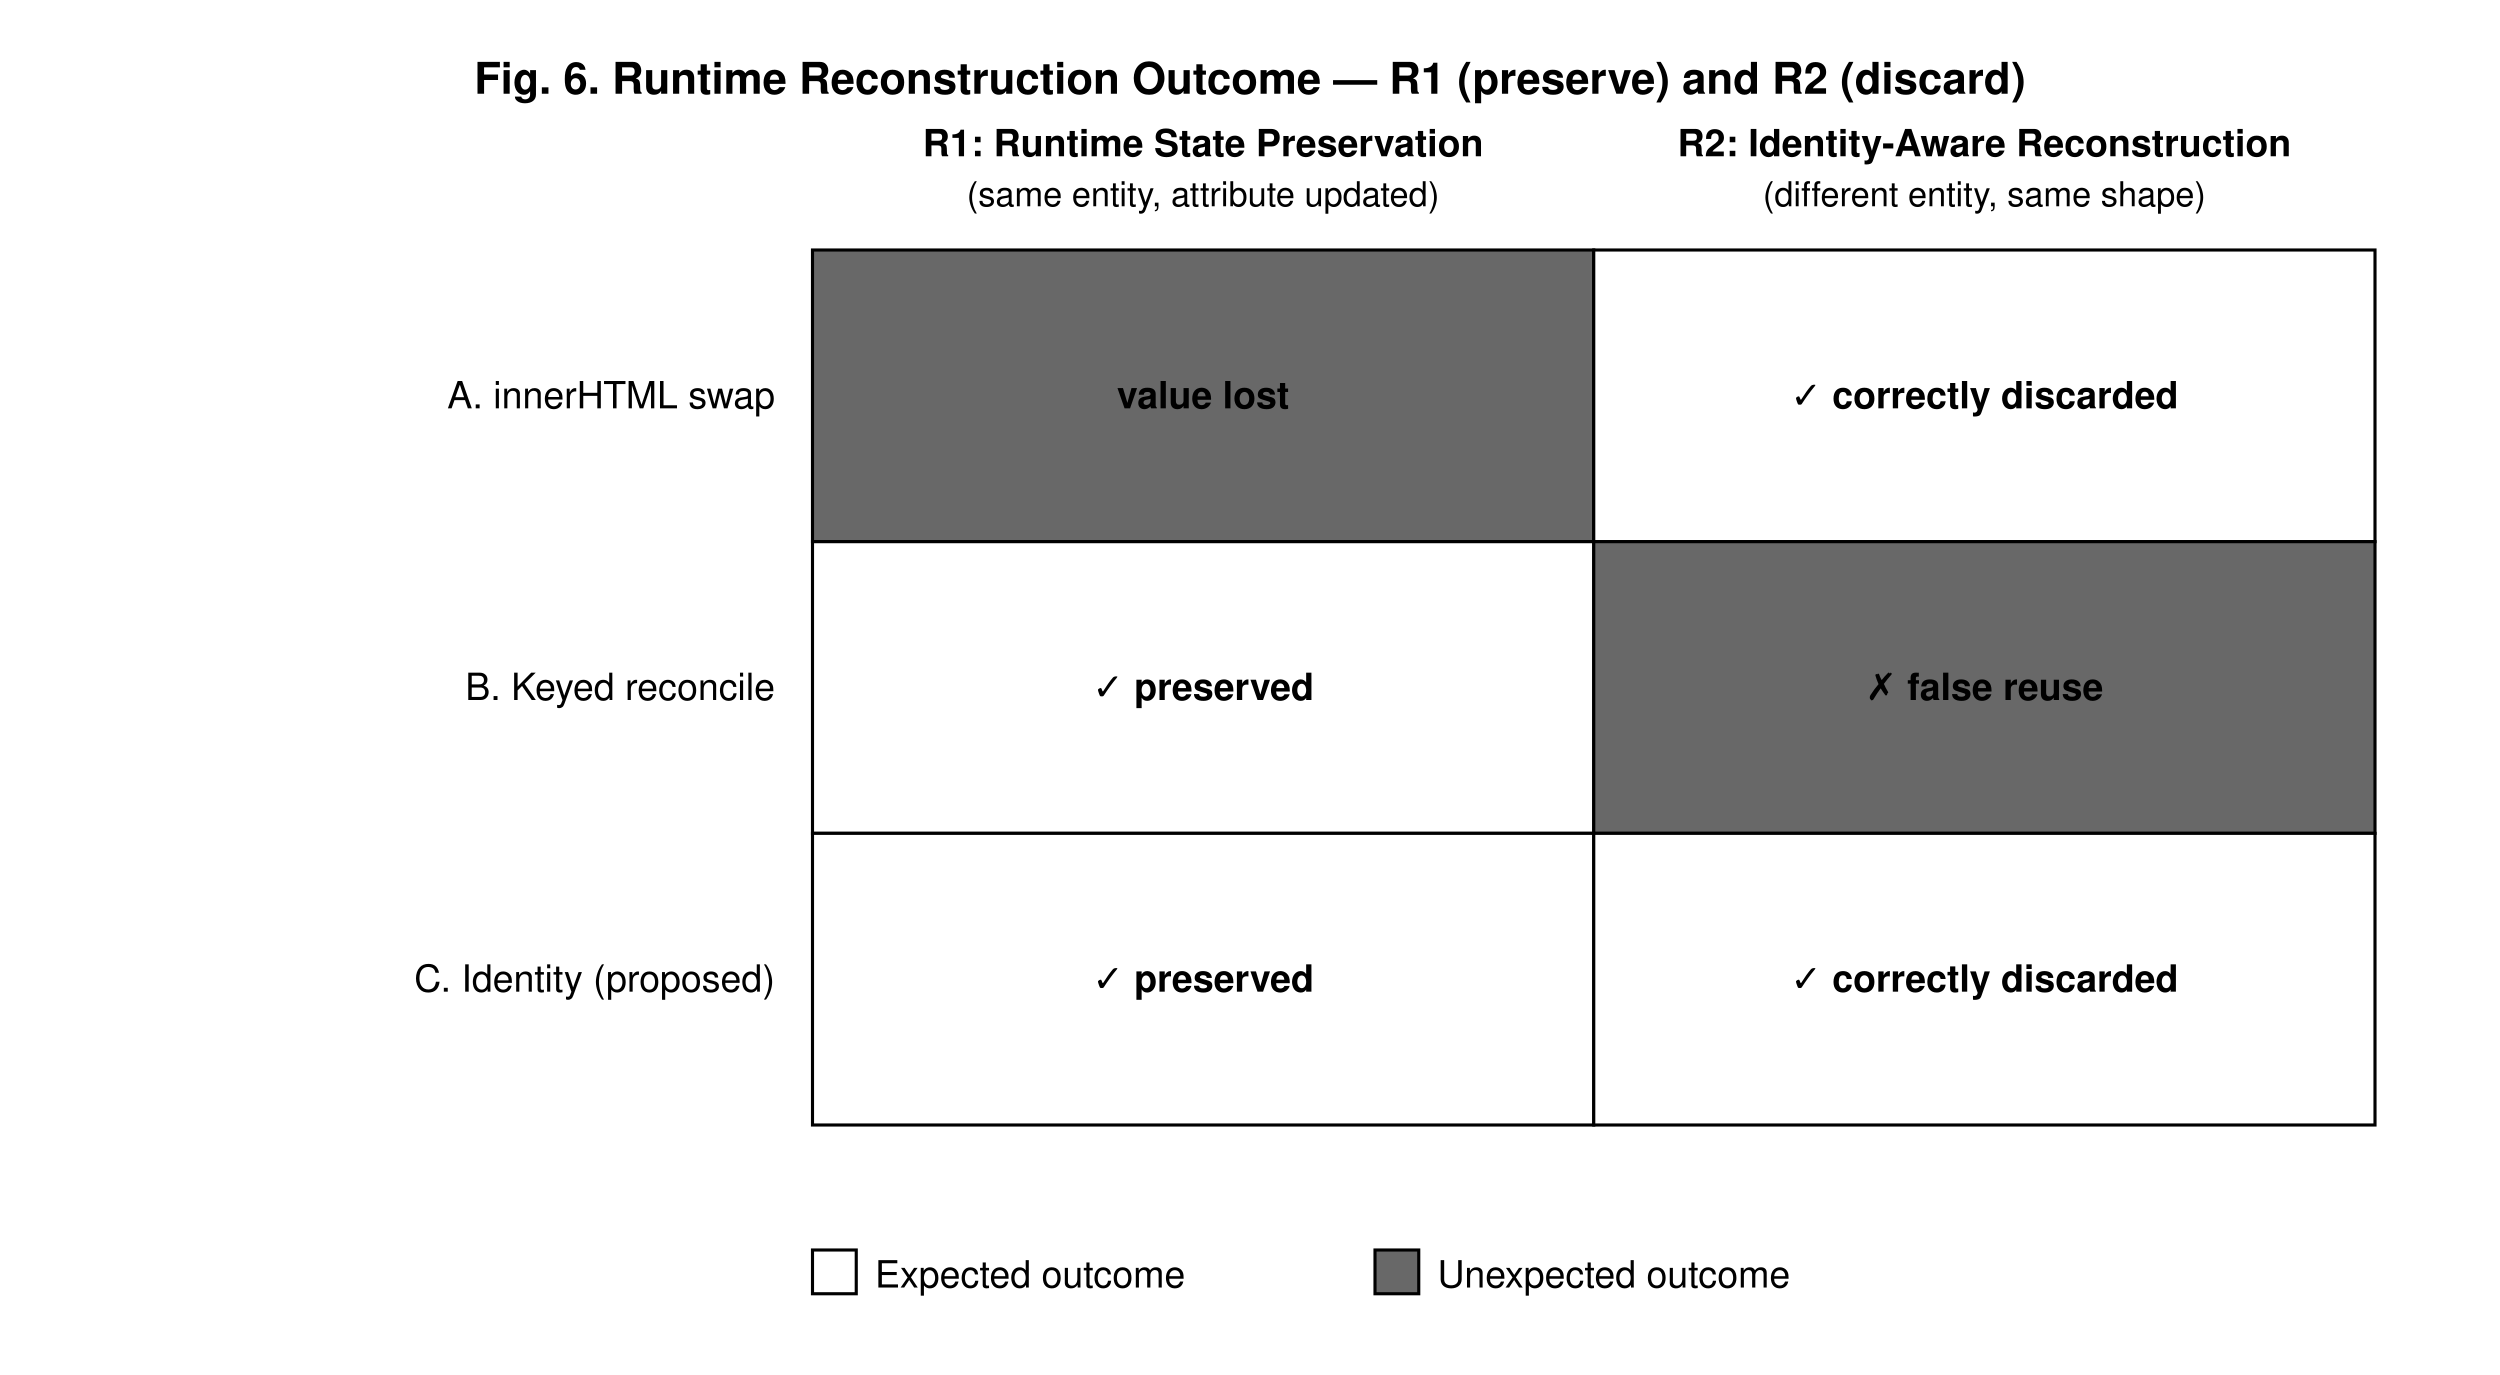
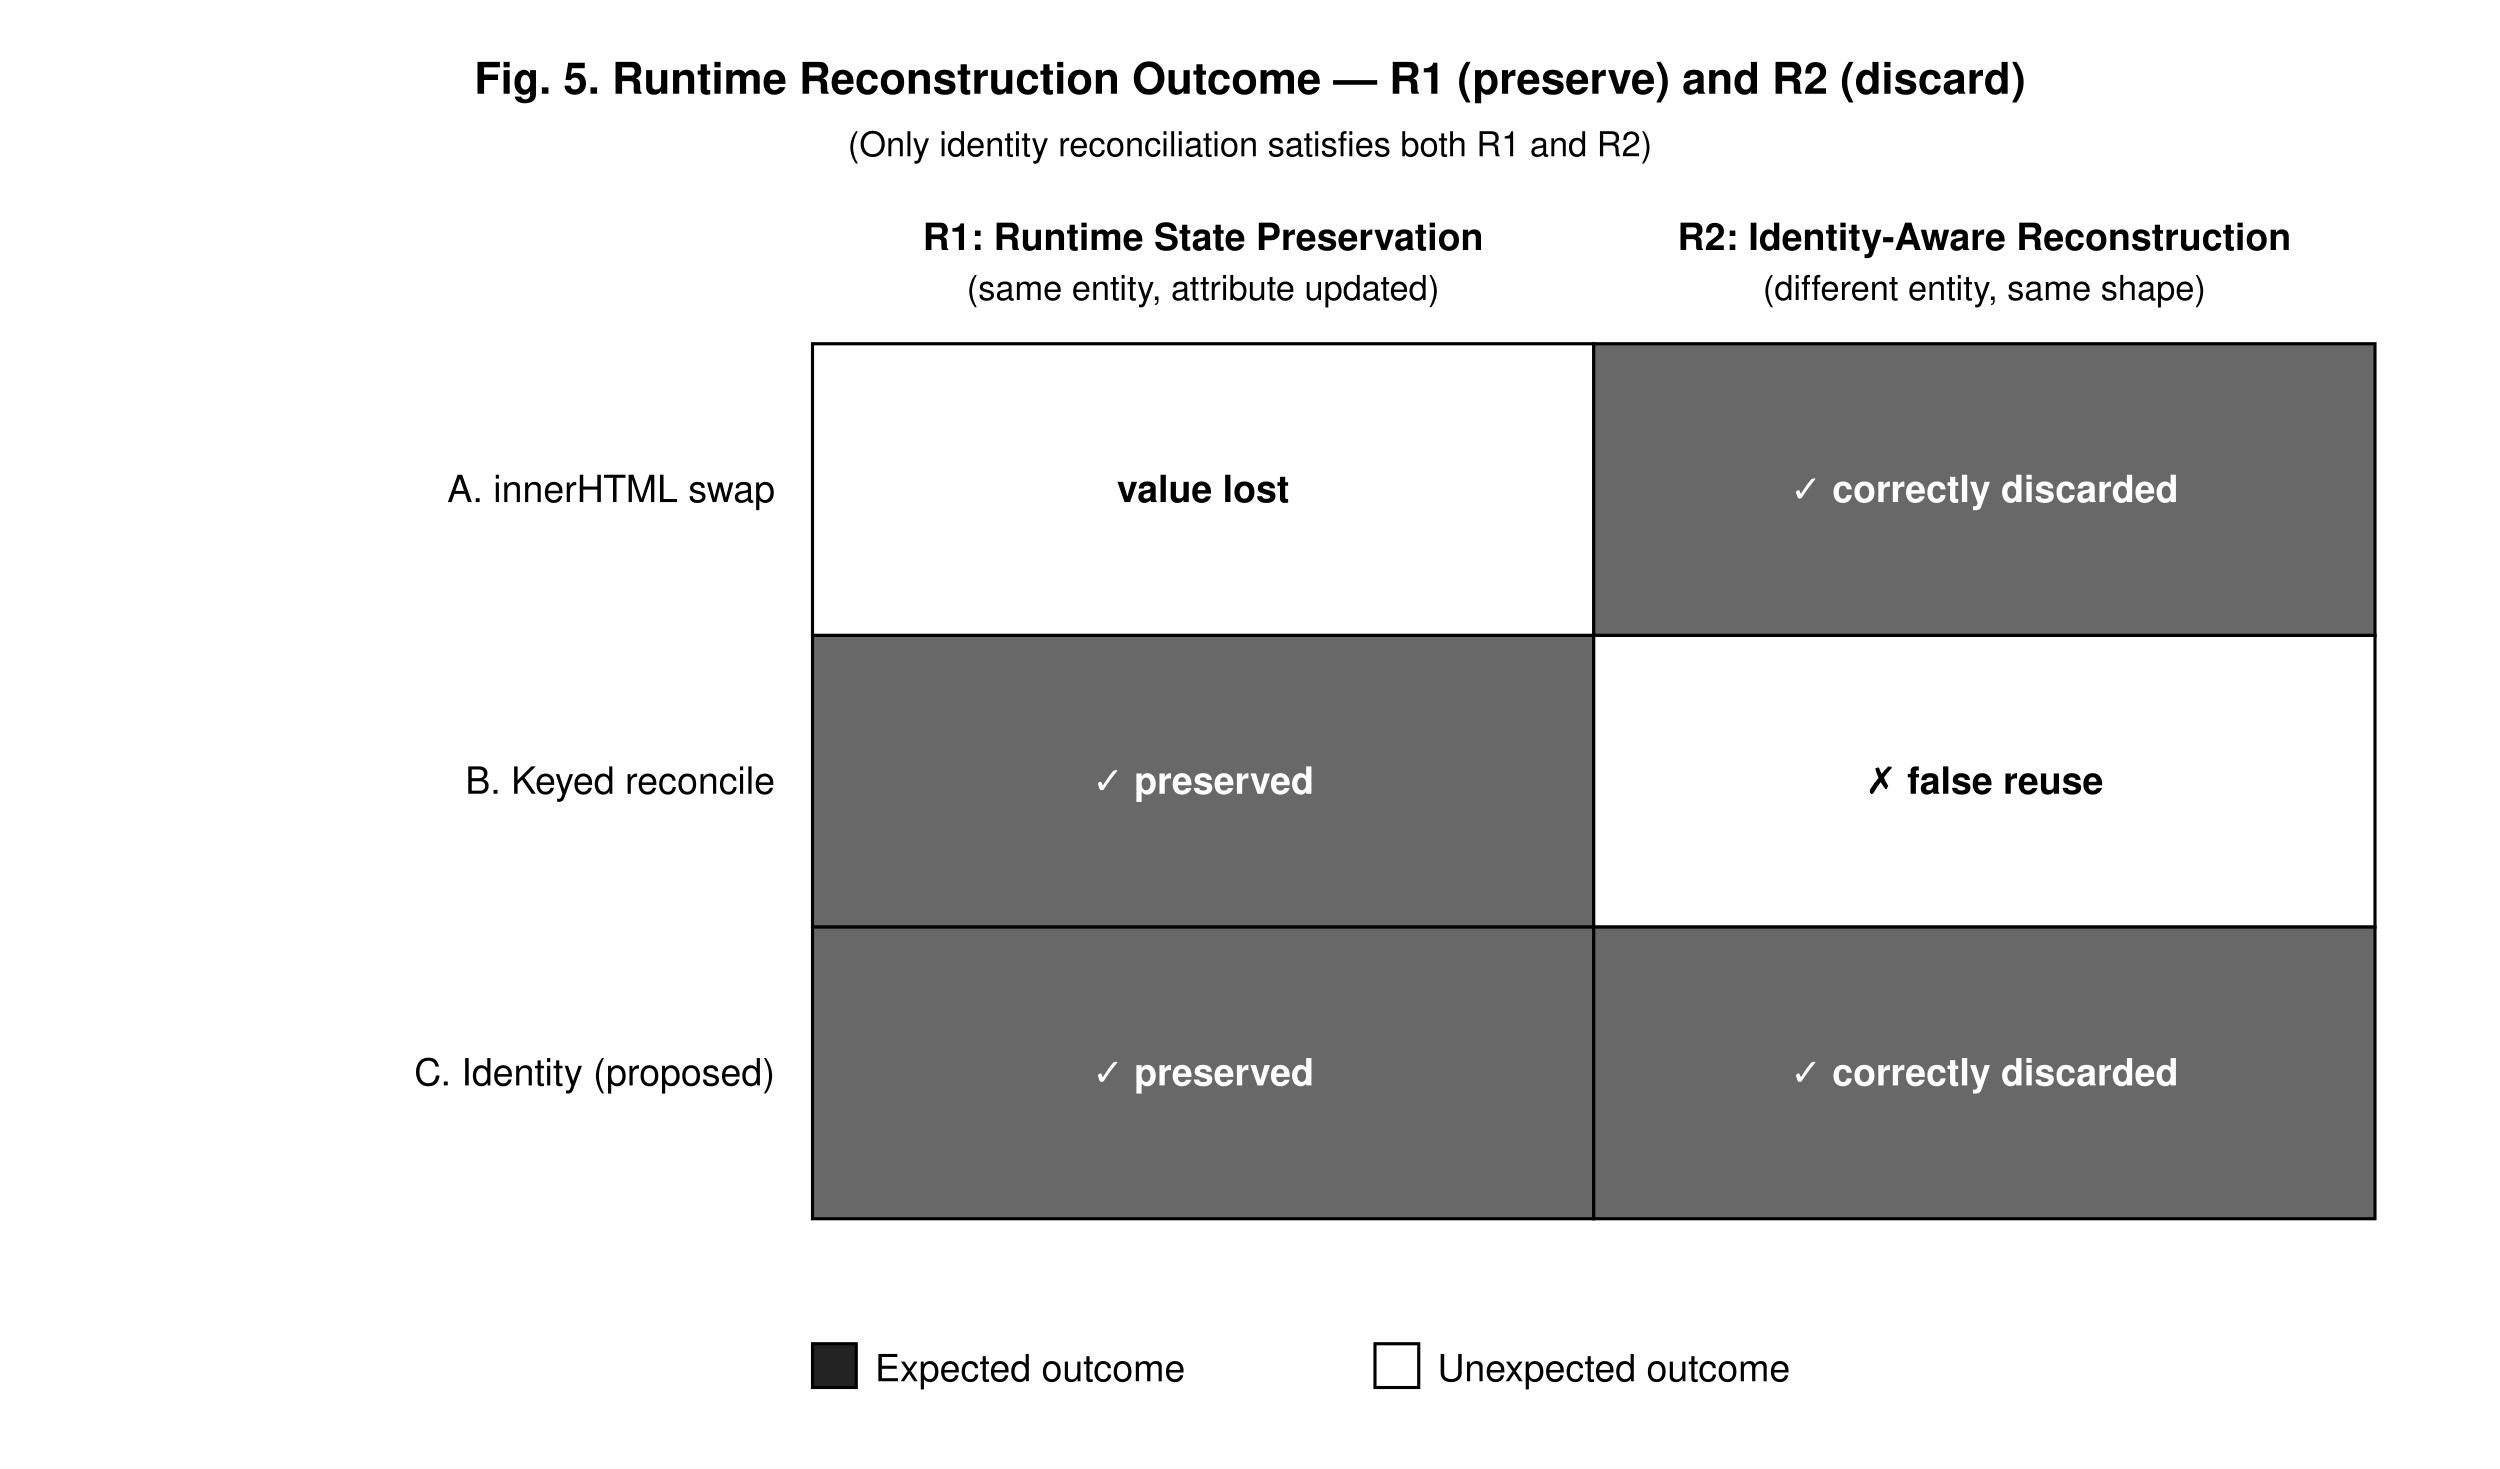
- <svg xmlns="http://www.w3.org/2000/svg" width="800" height="440" viewBox="0 0 800 440" font-family="Helvetica, Arial, sans-serif" role="img">
+ <svg xmlns="http://www.w3.org/2000/svg" width="800" height="470" viewBox="0 0 800 470" font-family="Helvetica, Arial, sans-serif" role="img">
  <style>
  .axis { stroke: #000; stroke-width: 1; fill: none; }
  .grid { stroke: #DDD; stroke-width: 0.5; fill: none; }
  .tick { font-size: 11px; fill: #000; }
  .title { font-size: 14px; font-weight: bold; fill: #000; }
  .legend { font-size: 12px; fill: #000; }
  .axis-label { font-size: 12px; fill: #000; }
-   .cell-text { font-size: 12px; fill: #000; }
+   .cell-text { font-size: 12px; }
</style>
-   <rect x="0" y="0" width="800" height="440" fill="#FFFFFF" />
-   <text x="400" y="30" text-anchor="middle" class="title">Fig. 6. Runtime Reconstruction Outcome — R1 (preserve) and R2 (discard)</text>
-   <text x="385" y="50" text-anchor="middle" class="legend" font-weight="bold">R1: Runtime State Preservation</text>
-   <text x="385" y="66" text-anchor="middle" class="tick" fill="#444">(same entity, attribute updated)</text>
-   <text x="635" y="50" text-anchor="middle" class="legend" font-weight="bold">R2: Identity-Aware Reconstruction</text>
-   <text x="635" y="66" text-anchor="middle" class="tick" fill="#444">(different entity, same shape)</text>
-   <text x="248" y="130.667" text-anchor="end" class="legend">A. innerHTML swap</text>
-   <rect x="260" y="80" width="250" height="93.333" fill="#686868" stroke="#000" stroke-width="1" />
-   <text x="385" y="130.667" text-anchor="middle" class="cell-text" fill="#000000" font-weight="bold">value lost</text>
-   <rect x="510" y="80" width="250" height="93.333" fill="#FFFFFF" stroke="#000" stroke-width="1" />
-   <text x="635" y="130.667" text-anchor="middle" class="cell-text" fill="#686868" font-weight="bold">✓ correctly discarded</text>
-   <text x="248" y="224" text-anchor="end" class="legend">B. Keyed reconcile</text>
-   <rect x="260" y="173.333" width="250" height="93.333" fill="#FFFFFF" stroke="#000" stroke-width="1" />
-   <text x="385" y="224" text-anchor="middle" class="cell-text" fill="#686868" font-weight="bold">✓ preserved</text>
-   <rect x="510" y="173.333" width="250" height="93.333" fill="#686868" stroke="#000" stroke-width="1" />
-   <text x="635" y="224" text-anchor="middle" class="cell-text" fill="#000000" font-weight="bold">✗ false reuse</text>
-   <text x="248" y="317.333" text-anchor="end" class="legend">C. Identity (proposed)</text>
-   <rect x="260" y="266.667" width="250" height="93.333" fill="#FFFFFF" stroke="#000" stroke-width="1" />
-   <text x="385" y="317.333" text-anchor="middle" class="cell-text" fill="#686868" font-weight="bold">✓ preserved</text>
-   <rect x="510" y="266.667" width="250" height="93.333" fill="#FFFFFF" stroke="#000" stroke-width="1" />
-   <text x="635" y="317.333" text-anchor="middle" class="cell-text" fill="#686868" font-weight="bold">✓ correctly discarded</text>
-   <rect x="260" y="400" width="14" height="14" fill="#FFFFFF" stroke="#000" />
-   <text x="280" y="412" class="legend">Expected outcome</text>
-   <rect x="440" y="400" width="14" height="14" fill="#686868" stroke="#000" />
-   <text x="460" y="412" class="legend">Unexpected outcome</text>
+   <rect x="0" y="0" width="800" height="470" fill="#FFFFFF" />
+   <text x="400" y="30" text-anchor="middle" class="title">Fig. 5. Runtime Reconstruction Outcome — R1 (preserve) and R2 (discard)</text>
+   <text x="400" y="50" text-anchor="middle" class="tick" fill="#444">(Only identity reconciliation satisfies both R1 and R2)</text>
+   <text x="385" y="80" text-anchor="middle" class="legend" font-weight="bold">R1: Runtime State Preservation</text>
+   <text x="385" y="96" text-anchor="middle" class="tick" fill="#444">(same entity, attribute updated)</text>
+   <text x="635" y="80" text-anchor="middle" class="legend" font-weight="bold">R2: Identity-Aware Reconstruction</text>
+   <text x="635" y="96" text-anchor="middle" class="tick" fill="#444">(different entity, same shape)</text>
+   <text x="248" y="160.667" text-anchor="end" class="legend">A. innerHTML swap</text>
+   <rect x="260" y="110" width="250" height="93.333" fill="#FFFFFF" stroke="#000" stroke-width="1" />
+   <text x="385" y="160.667" text-anchor="middle" class="cell-text" fill="#000000" font-weight="bold">value lost</text>
+   <rect x="510" y="110" width="250" height="93.333" fill="#686868" stroke="#000" stroke-width="1" />
+   <text x="635" y="160.667" text-anchor="middle" class="cell-text" fill="#FFFFFF" font-weight="bold">✓ correctly discarded</text>
+   <text x="248" y="254" text-anchor="end" class="legend">B. Keyed reconcile</text>
+   <rect x="260" y="203.333" width="250" height="93.333" fill="#686868" stroke="#000" stroke-width="1" />
+   <text x="385" y="254" text-anchor="middle" class="cell-text" fill="#FFFFFF" font-weight="bold">✓ preserved</text>
+   <rect x="510" y="203.333" width="250" height="93.333" fill="#FFFFFF" stroke="#000" stroke-width="1" />
+   <text x="635" y="254" text-anchor="middle" class="cell-text" fill="#000000" font-weight="bold">✗ false reuse</text>
+   <text x="248" y="347.333" text-anchor="end" class="legend">C. Identity (proposed)</text>
+   <rect x="260" y="296.667" width="250" height="93.333" fill="#686868" stroke="#000" stroke-width="1" />
+   <text x="385" y="347.333" text-anchor="middle" class="cell-text" fill="#FFFFFF" font-weight="bold">✓ preserved</text>
+   <rect x="510" y="296.667" width="250" height="93.333" fill="#686868" stroke="#000" stroke-width="1" />
+   <text x="635" y="347.333" text-anchor="middle" class="cell-text" fill="#FFFFFF" font-weight="bold">✓ correctly discarded</text>
+   <rect x="260" y="430" width="14" height="14" fill="#222222" stroke="#000" />
+   <text x="280" y="442" class="legend">Expected outcome</text>
+   <rect x="440" y="430" width="14" height="14" fill="#FFFFFF" stroke="#000" />
+   <text x="460" y="442" class="legend">Unexpected outcome</text>
</svg>
